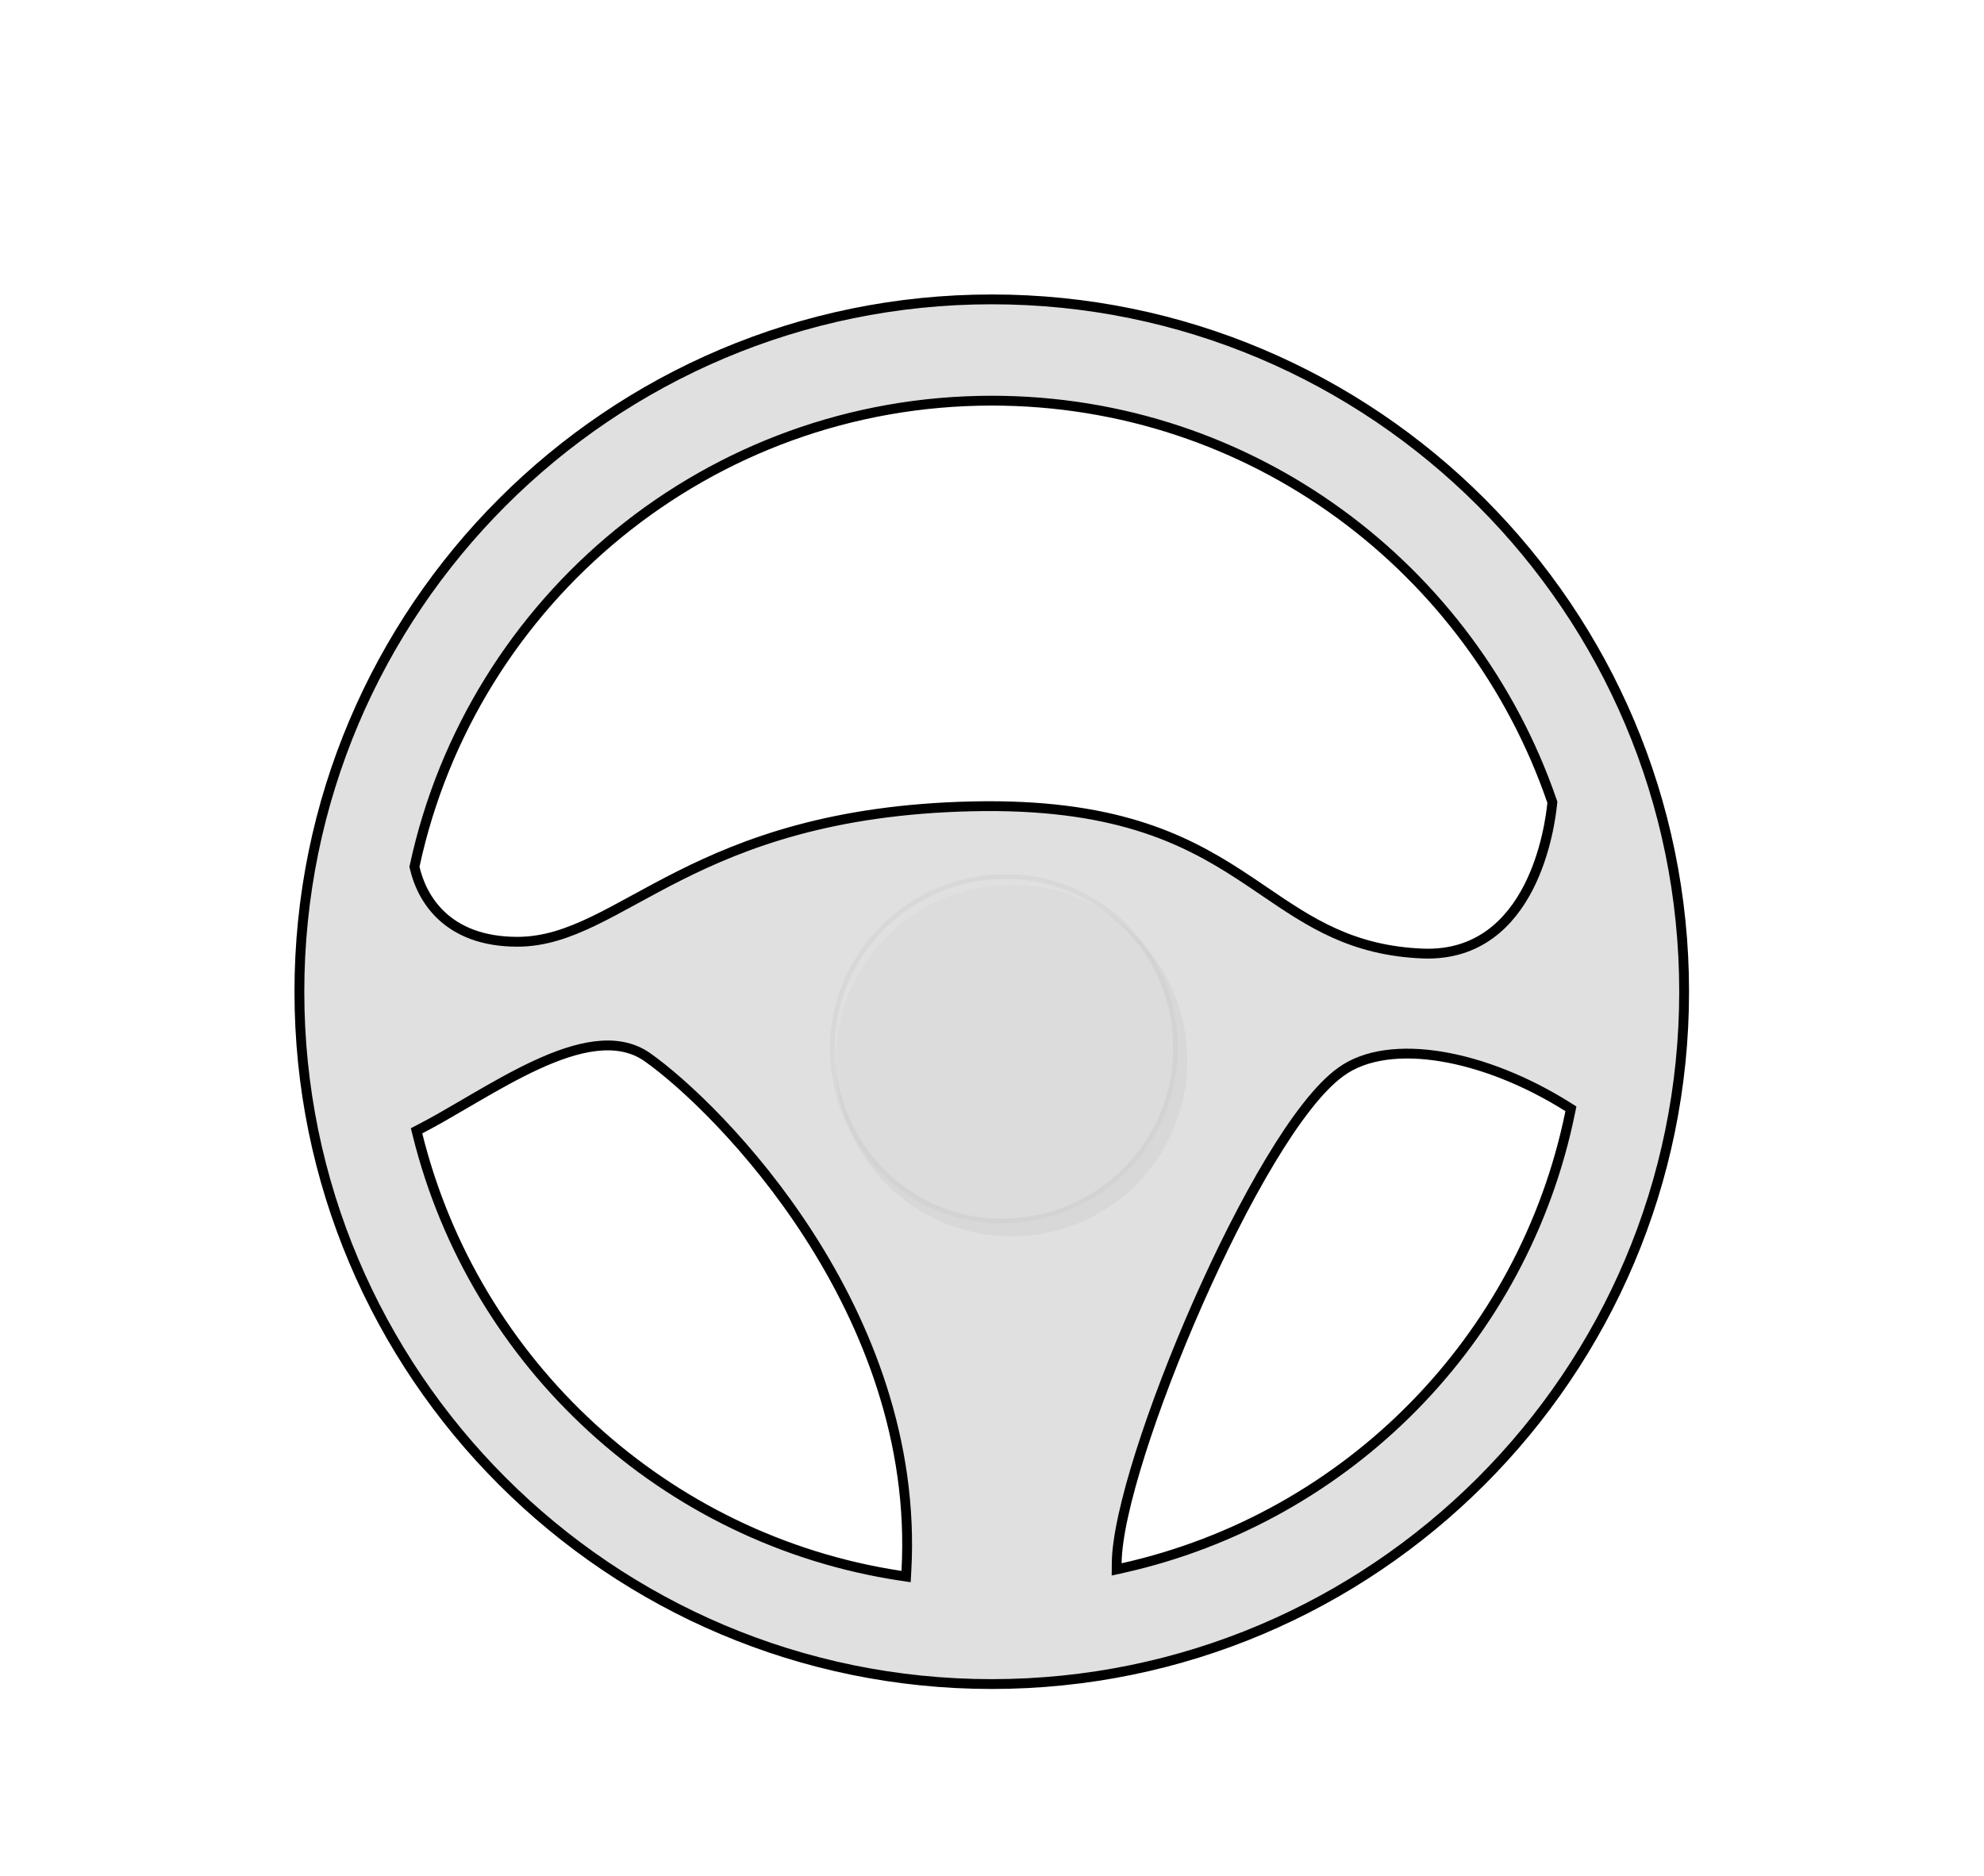
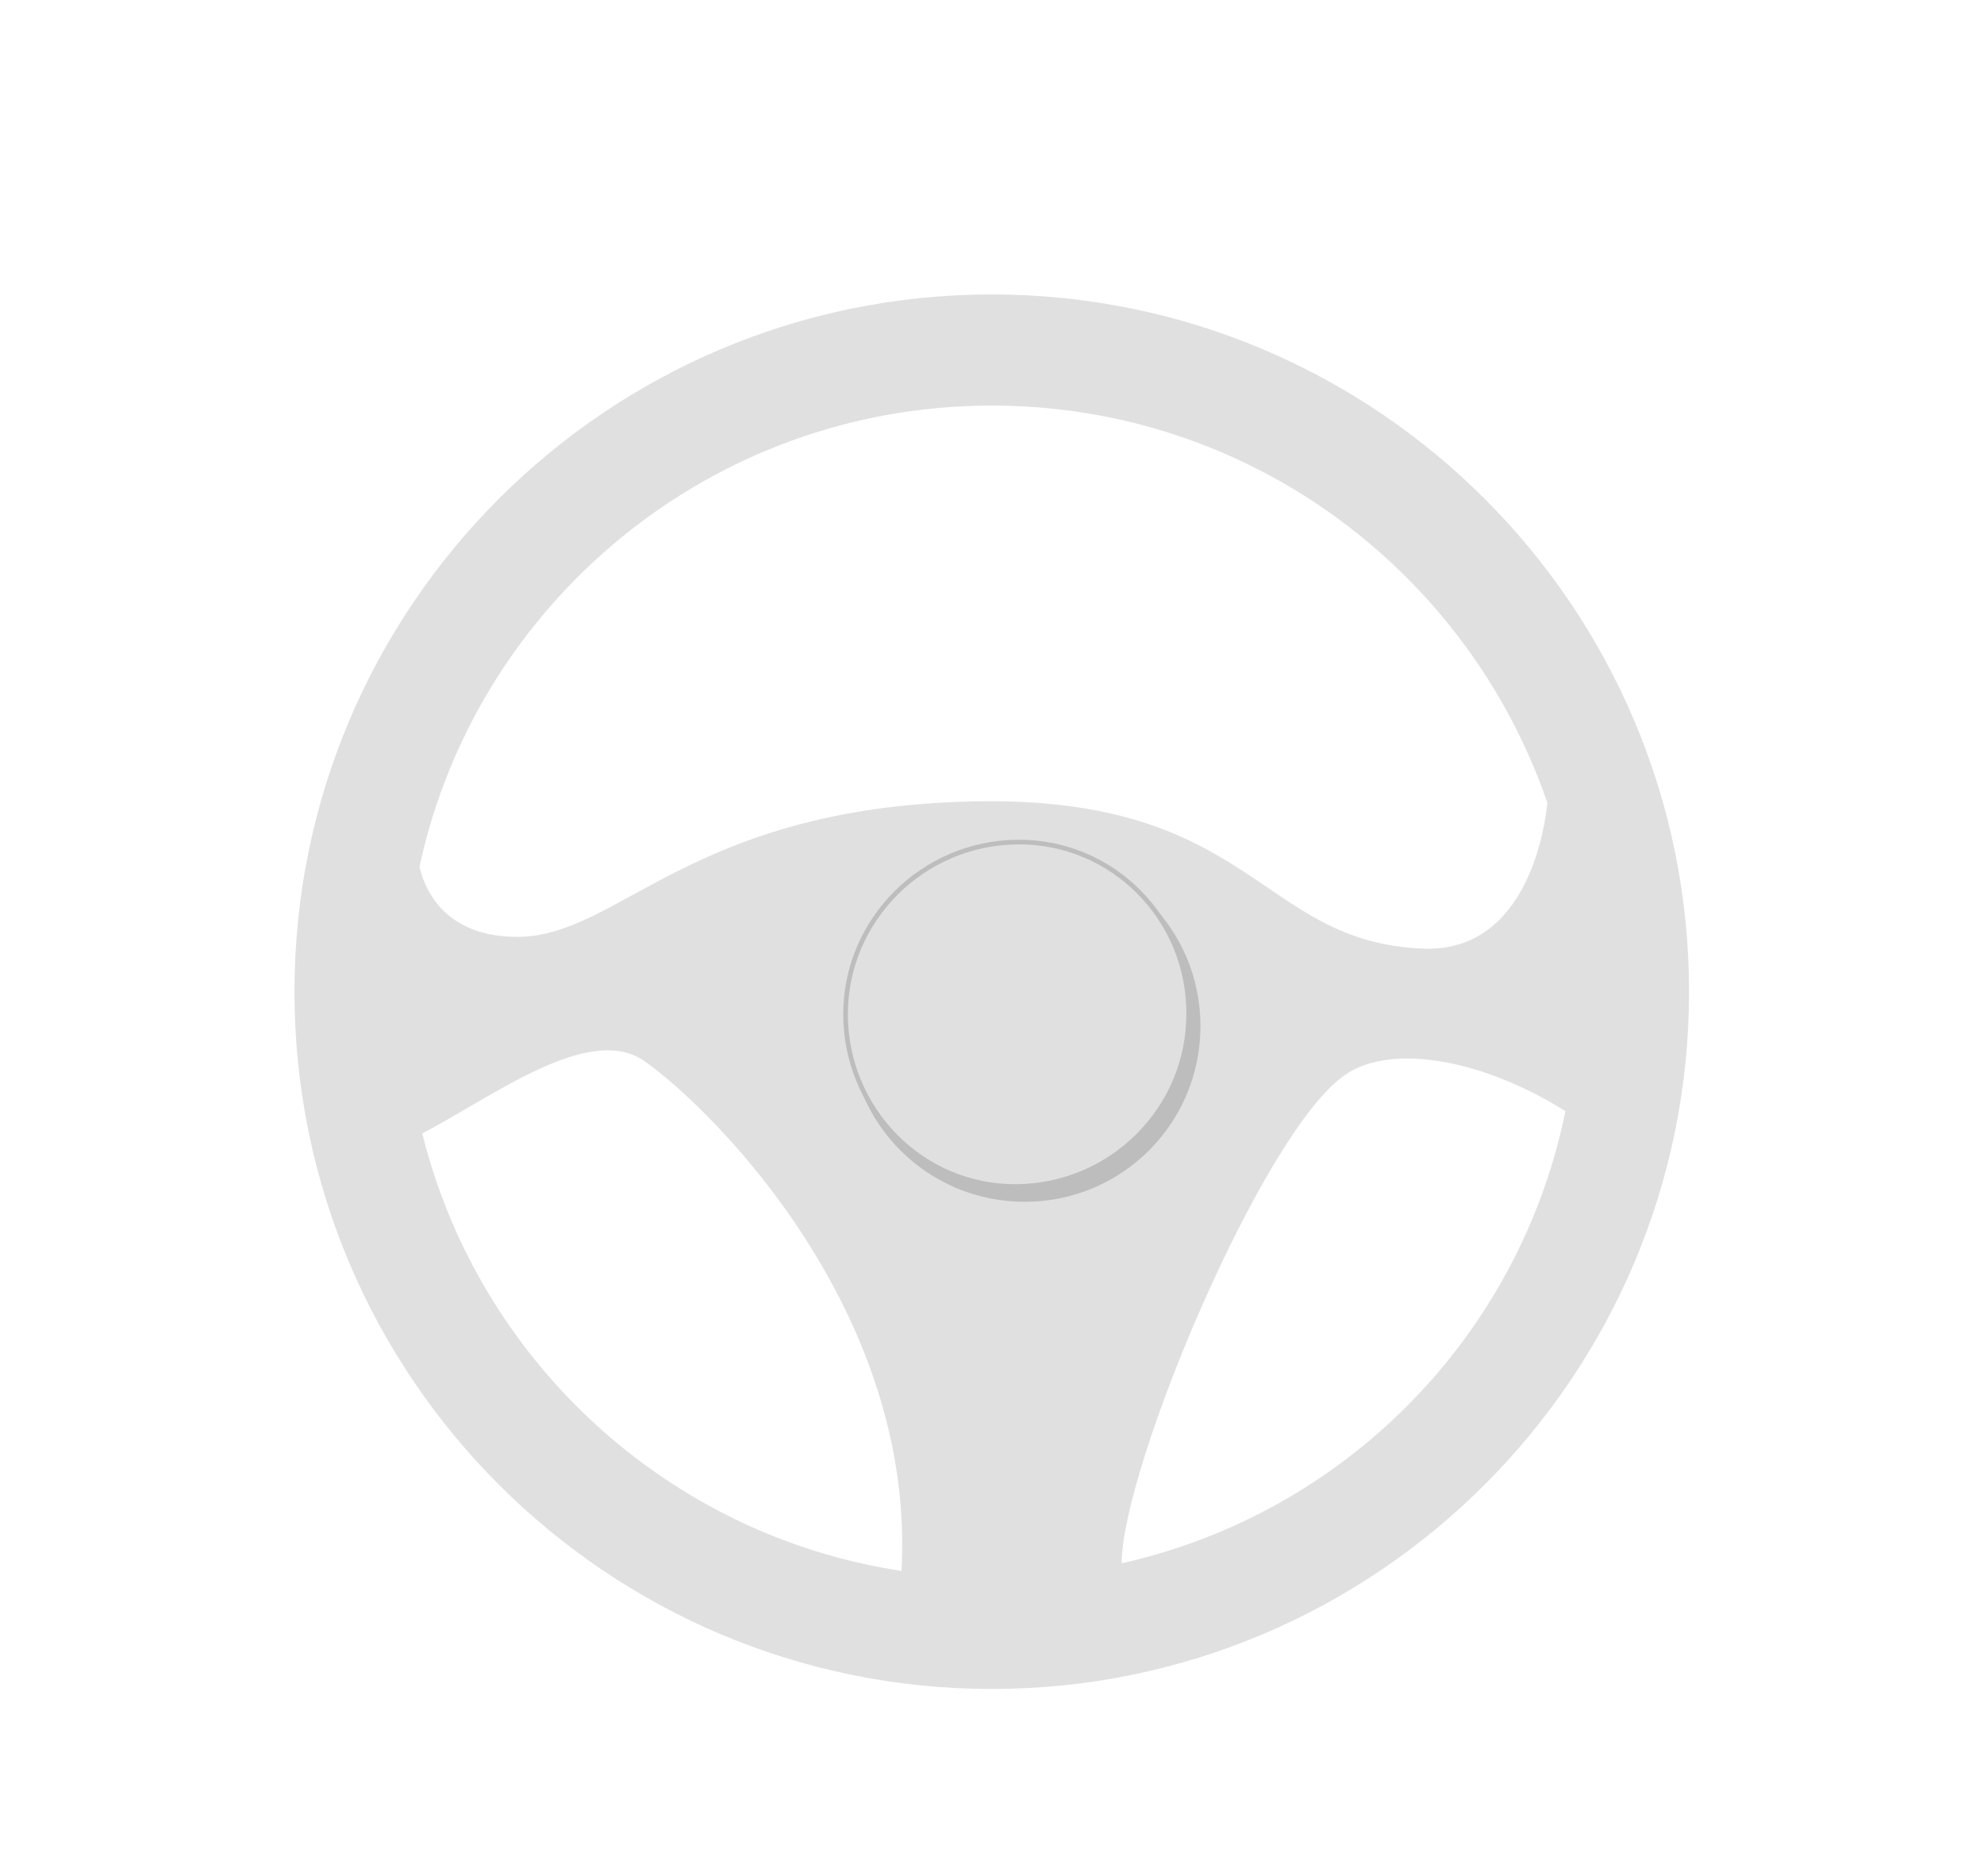
<svg xmlns="http://www.w3.org/2000/svg" width="202" height="191" viewBox="0 0 202 191" fill="none">
-   <path d="M158.041 81.79L158.052 81.682L158.016 81.579C149.889 57.909 127.501 40.795 100.975 40.795C72.168 40.795 48.068 61.046 42.221 88.142L42.197 88.251L42.222 88.359C42.555 89.802 43.317 91.688 44.939 93.216C46.571 94.754 49.032 95.889 52.68 95.889C55.37 95.889 57.837 95.03 60.442 93.774C61.744 93.146 63.091 92.413 64.522 91.633L64.673 91.55C66.063 90.792 67.536 89.988 69.141 89.18C75.779 85.839 84.704 82.416 99.006 82.1C113.282 81.784 120.45 85.337 126.159 89.038C127.036 89.606 127.883 90.182 128.719 90.751C133.34 93.893 137.638 96.816 144.938 97.091H144.94C150.541 97.276 153.782 93.933 155.62 90.349C157.449 86.782 157.933 82.906 158.041 81.79ZM42.763 114.955L42.412 115.136L42.507 115.52C48.282 138.837 67.676 156.805 91.708 160.442L92.251 160.524L92.282 159.976C93.032 146.72 88.244 134.914 82.383 125.798C76.525 116.686 69.569 110.221 65.908 107.638L65.906 107.636C64.362 106.556 62.544 106.289 60.622 106.521C58.708 106.752 56.657 107.481 54.6 108.432C52.539 109.384 50.442 110.572 48.434 111.74C48.074 111.95 47.717 112.159 47.364 112.365C45.738 113.316 44.189 114.221 42.763 114.955ZM113.698 159.166L113.693 159.795L114.307 159.658C137.268 154.524 155.166 136.341 159.872 113.237L159.941 112.898L159.649 112.714C155.394 110.033 150.859 108.255 146.78 107.579C142.719 106.907 139.023 107.316 136.533 109.125C134.356 110.676 131.858 113.988 129.351 118.153C126.831 122.34 124.26 127.458 121.952 132.69C119.643 137.923 117.592 143.281 116.113 147.952C114.64 152.604 113.716 156.627 113.698 159.166ZM30.482 100.975C30.482 62.077 62.077 30.482 100.975 30.482C139.873 30.481 171.469 62.077 171.469 100.975C171.469 139.873 139.873 171.468 100.975 171.468C62.077 171.468 30.482 139.873 30.482 100.975Z" fill="#E0E0E0" stroke="black" />
-   <g opacity="0.5">
-     <path opacity="0.5" d="M120.876 107.986C120.876 117.886 112.886 125.876 102.986 125.876C93.087 125.876 85.096 117.886 85.096 107.986C85.096 98.087 93.087 90.096 102.986 90.096C112.886 90.096 120.876 98.087 120.876 107.986Z" fill="#BDBDBD" />
-     <path opacity="0.5" d="M119.674 106.784C119.674 116.401 111.825 124.25 102.138 124.32C92.45 124.391 84.743 116.401 84.743 106.784C84.743 97.168 92.592 89.319 102.279 89.248C111.966 89.177 119.745 97.097 119.674 106.784Z" fill="#E0E0E0" stroke="#BDBDBD" stroke-width="0.472" stroke-miterlimit="10" />
-   </g>
+   <path d="M100.975 29.982C61.801 29.982 29.982 61.801 29.982 100.975C29.982 140.149 61.801 171.968 100.975 171.968C140.149 171.968 171.969 140.149 171.969 100.975C171.969 61.801 140.149 29.981 100.975 29.982ZM100.975 41.295C127.279 41.295 149.483 58.266 157.544 81.742C157.331 83.934 155.634 96.945 144.957 96.591C128.057 95.954 127.774 80.964 98.995 81.6C70.216 82.237 63.003 95.389 52.68 95.389C45.608 95.389 43.346 91.005 42.709 88.247C48.508 61.377 72.408 41.295 100.975 41.295ZM42.992 115.4C49.993 111.794 59.963 104.086 65.62 108.046C72.832 113.137 93.267 133.714 91.783 159.948C67.953 156.341 48.72 138.522 42.992 115.4ZM114.198 159.17C114.269 149.341 128.481 115.471 136.825 109.531C141.492 106.137 150.967 107.834 159.382 113.137C154.715 136.047 136.967 154.079 114.198 159.17Z" fill="#E0E0E0" />
+   <path d="M122.224 104.475C122.224 114.375 114.233 122.365 104.334 122.365C94.434 122.365 86.444 114.375 86.444 104.475C86.444 94.576 94.434 86.585 104.334 86.585C114.233 86.585 122.224 94.576 122.224 104.475Z" fill="#BDBDBD" />
+   <path d="M121.021 103.273C121.021 112.89 113.173 120.739 103.485 120.809C93.798 120.88 86.09 112.89 86.09 103.273C86.09 93.656 93.939 85.808 103.627 85.737C113.314 85.666 121.092 93.586 121.021 103.273Z" fill="#E0E0E0" stroke="#BDBDBD" stroke-width="0.472" stroke-miterlimit="10" />
</svg>
